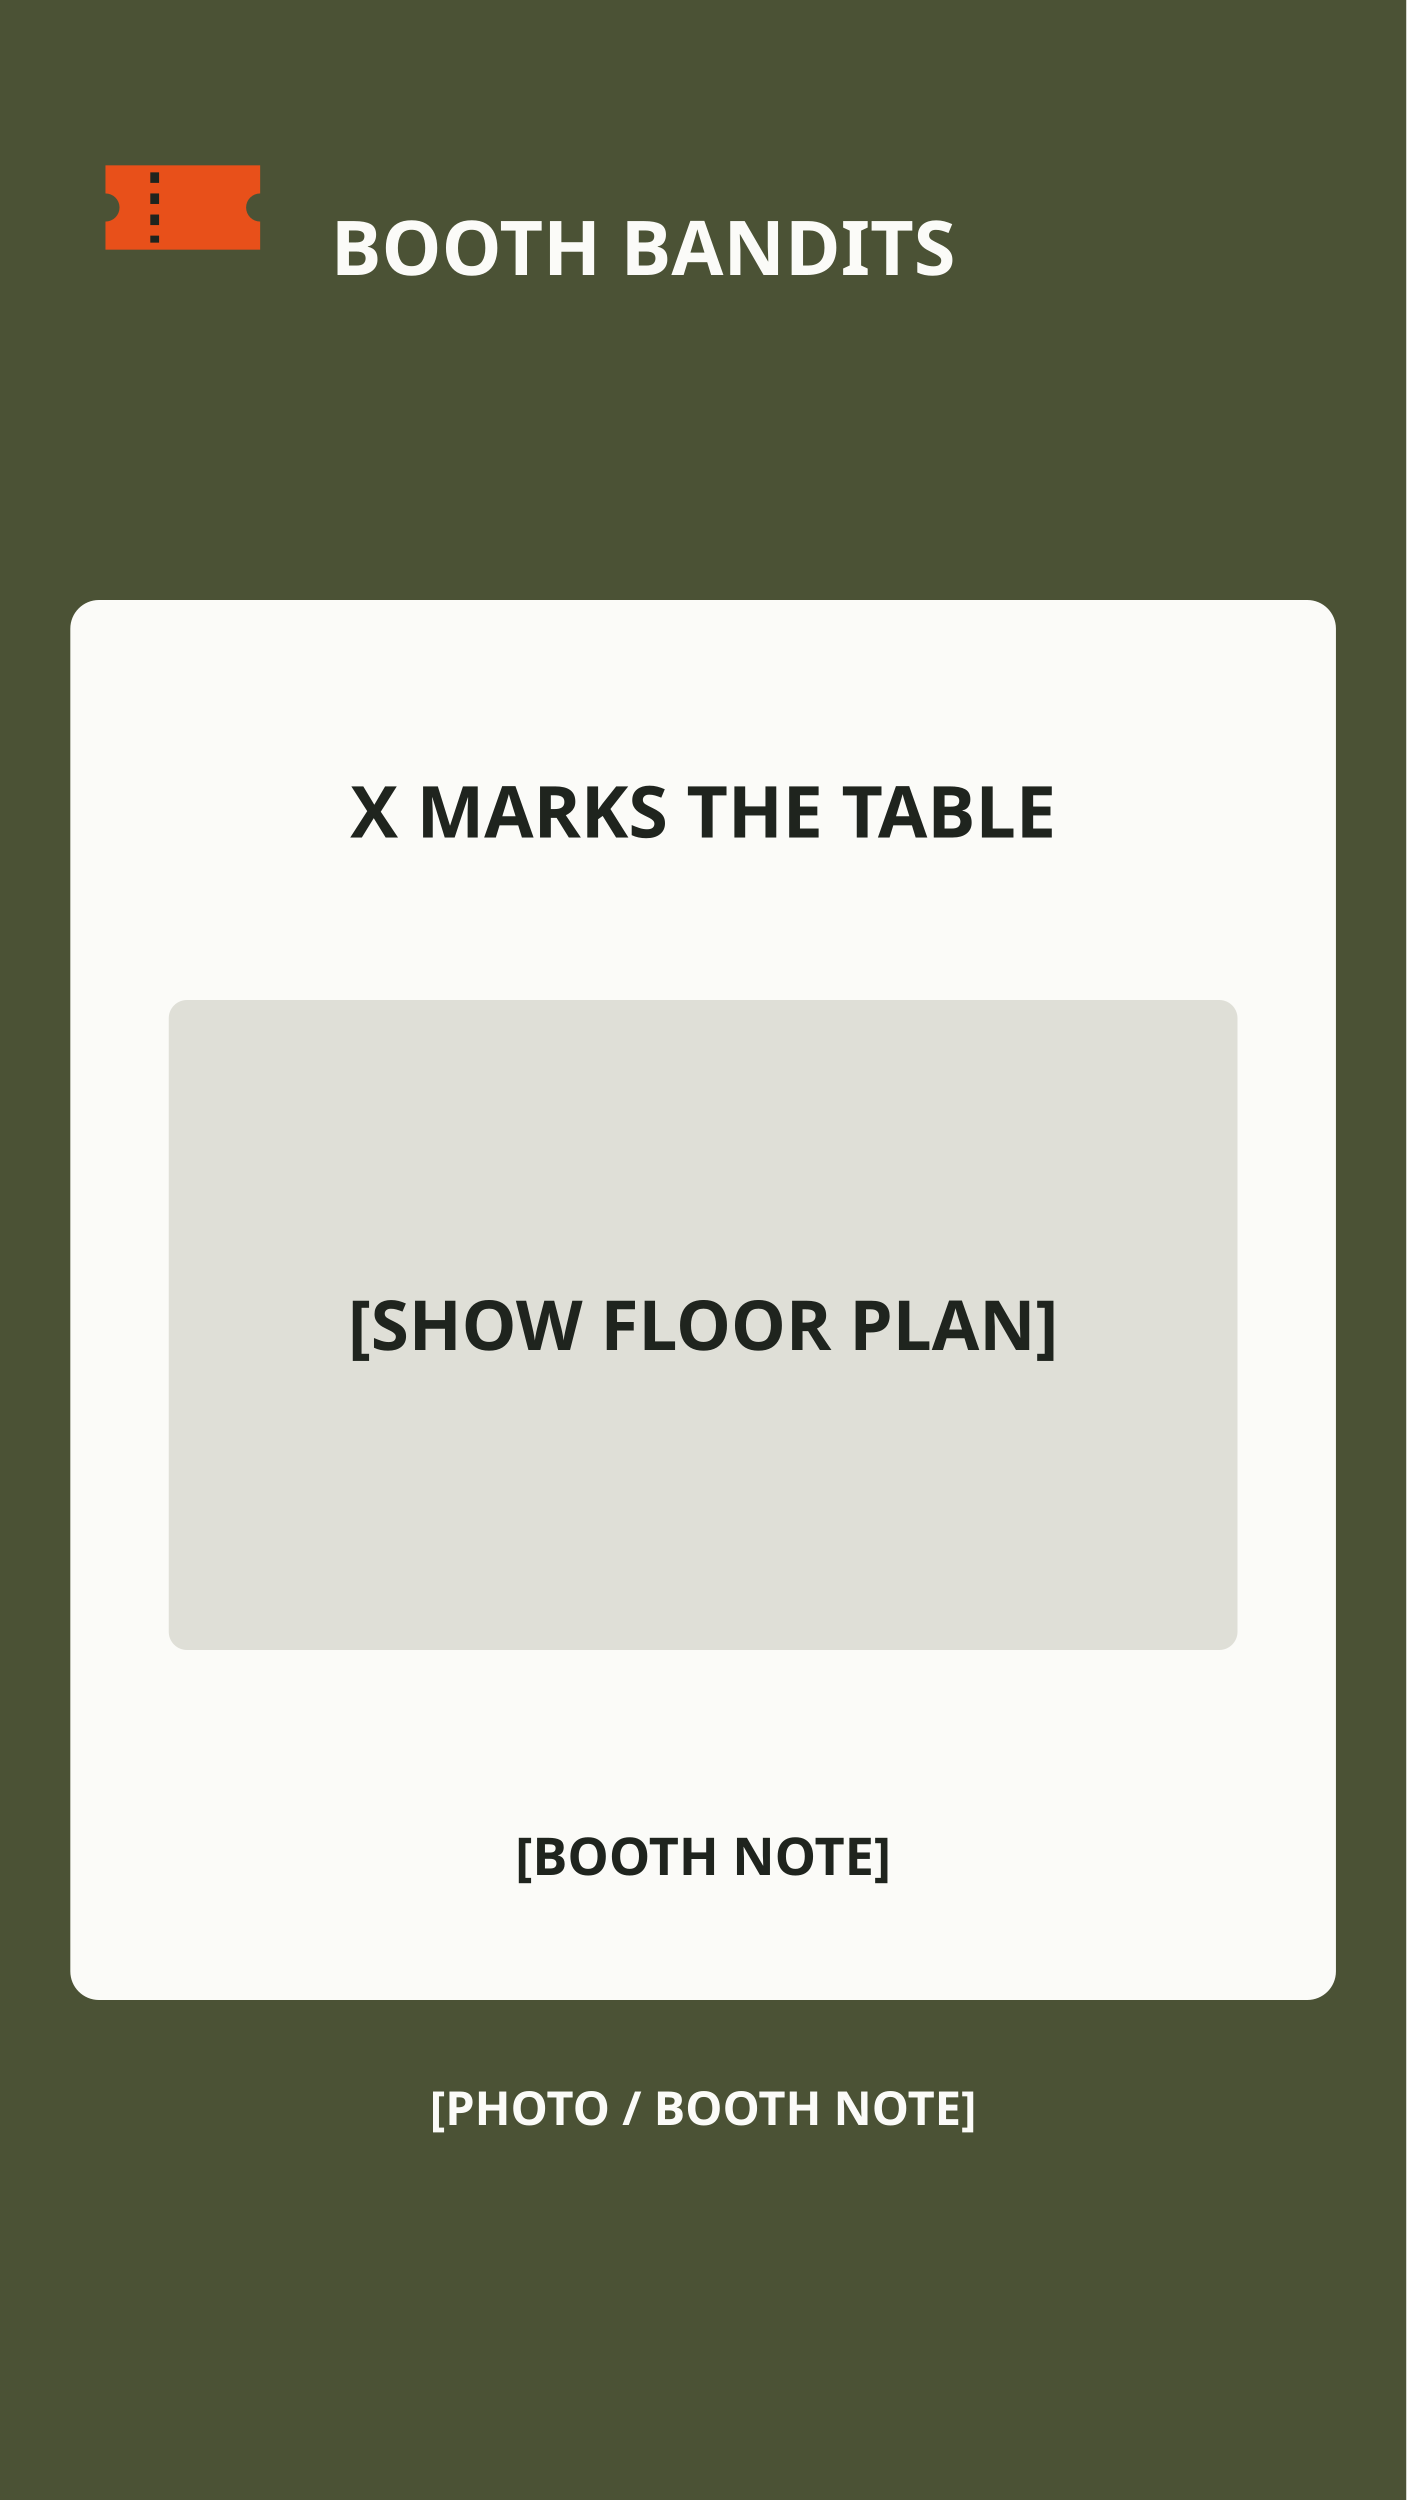
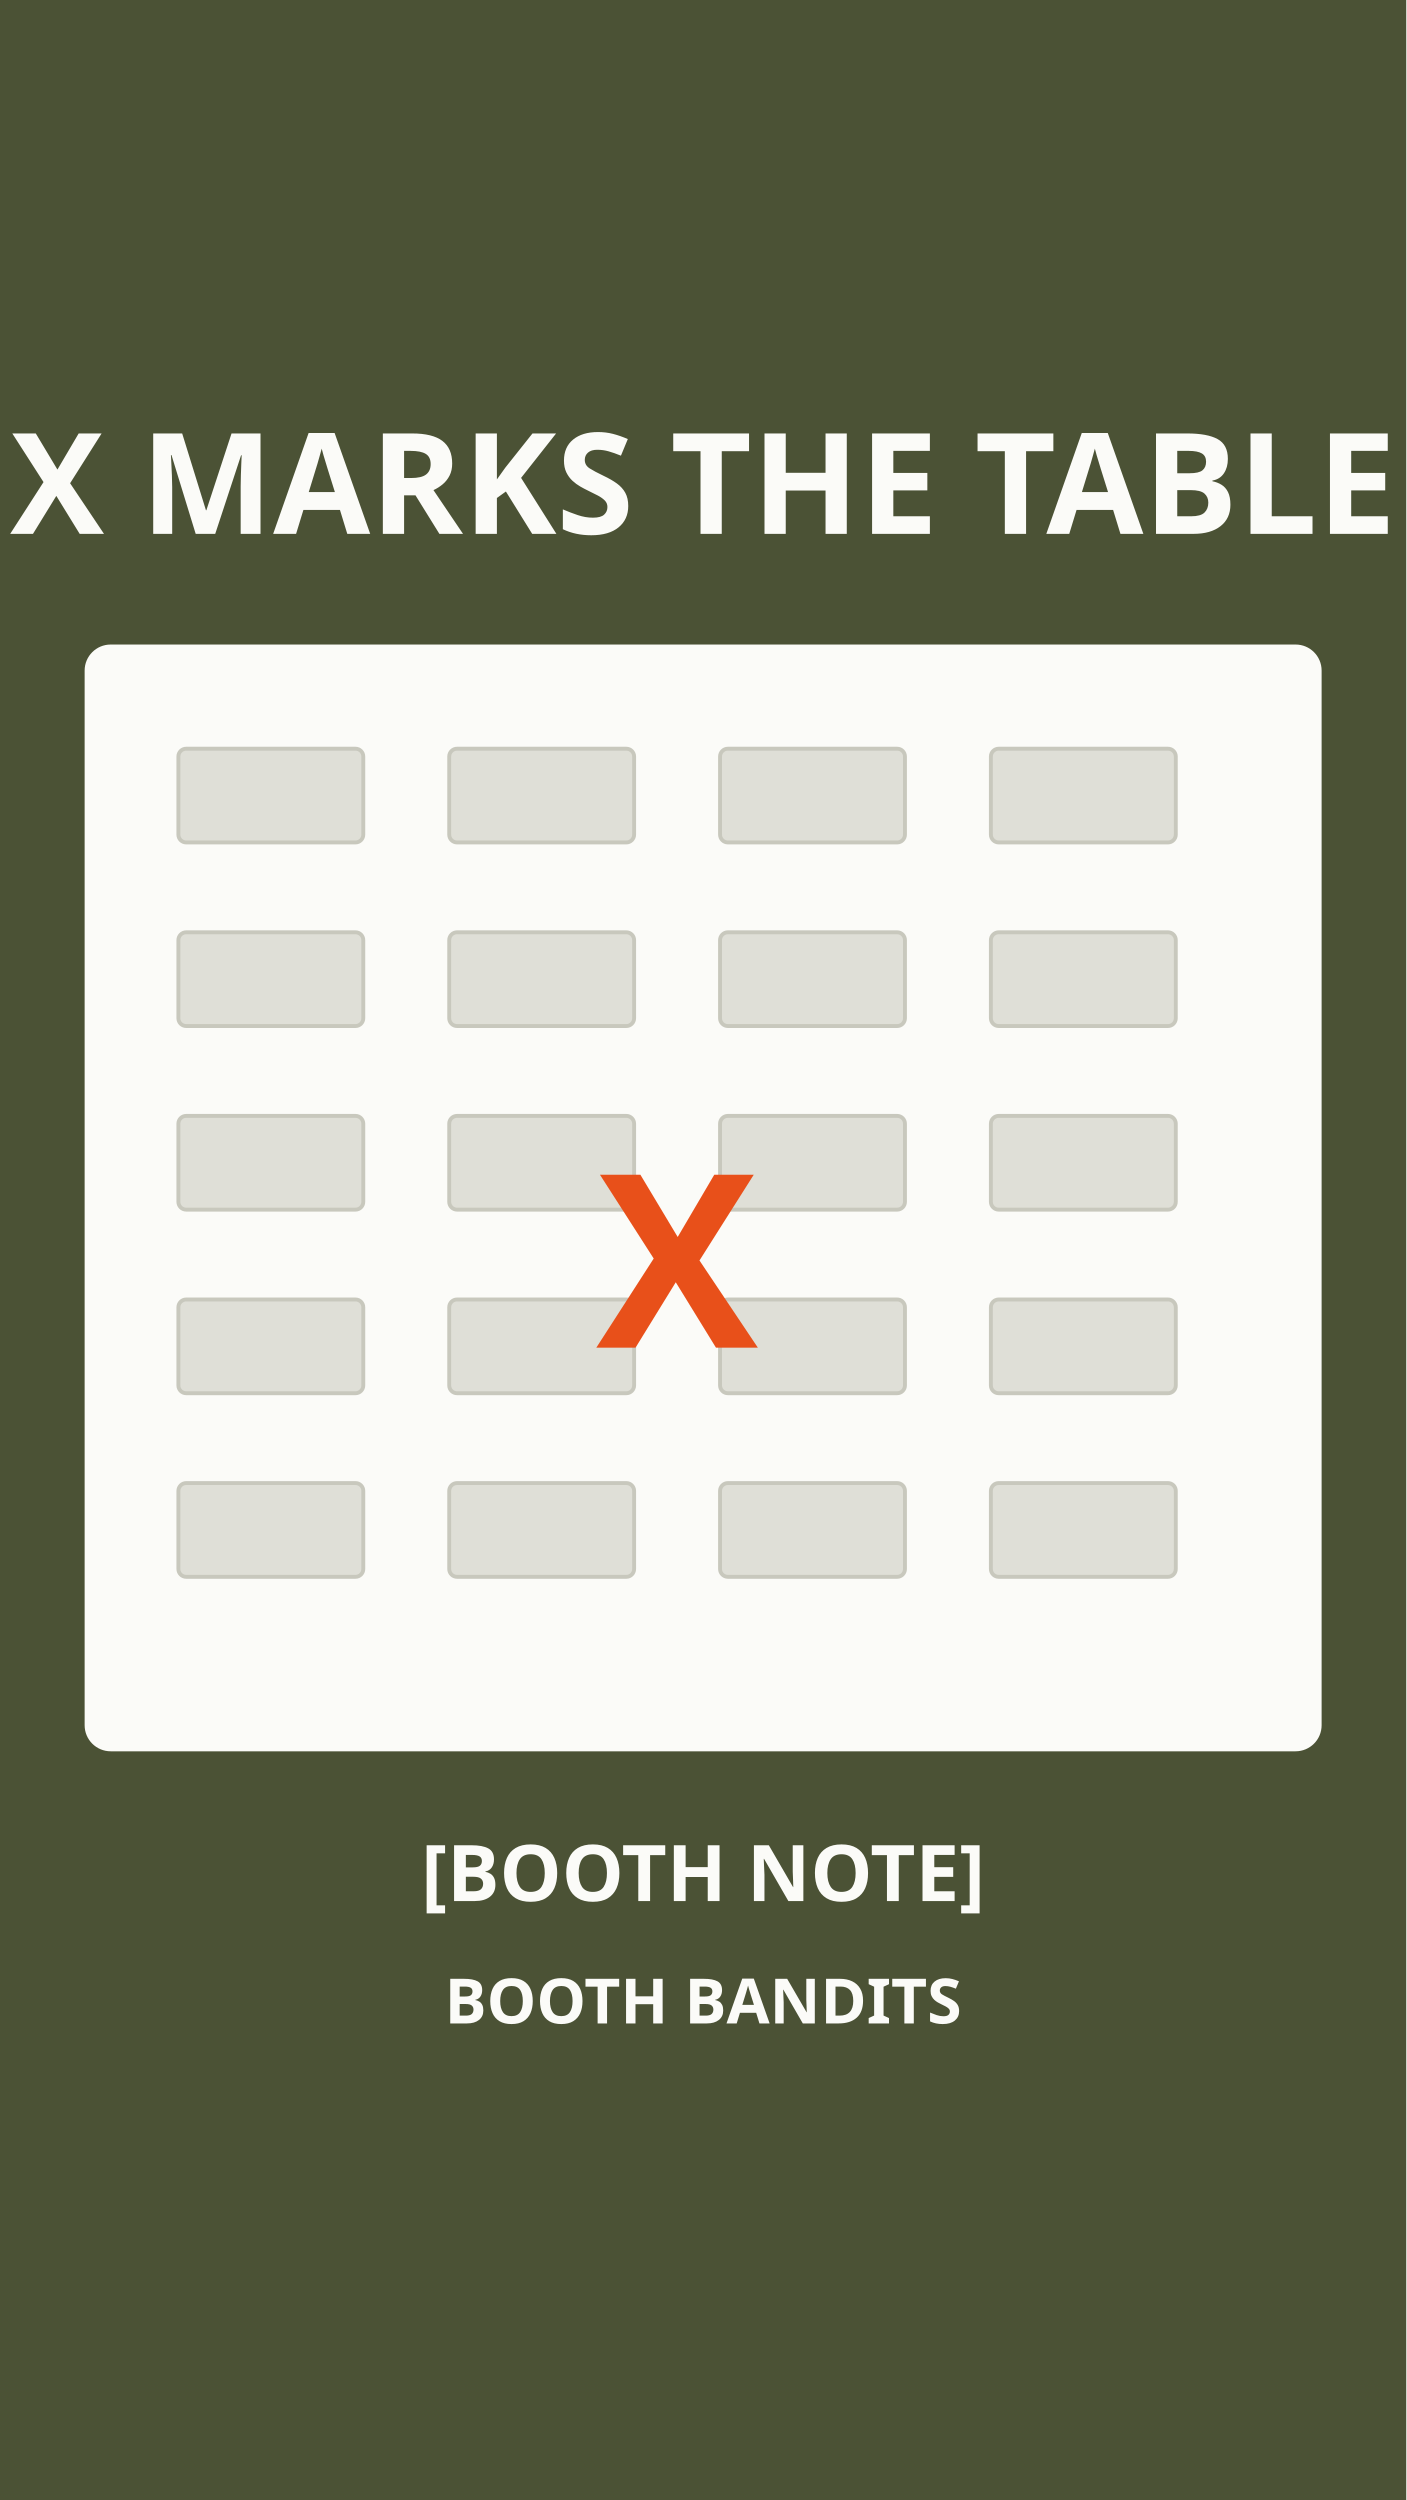
<svg xmlns="http://www.w3.org/2000/svg" viewBox="0 0 1080 1920">
  <rect x="0" y="0" width="1080" height="1920" rx="0" fill="#4B5235" />
-   <rect x="54.0" y="460.8" width="972.0" height="1075.2" rx="22" fill="#FBFBF8" />
-   <g transform="translate(54.0 72.96) scale(2.7)">
-     <rect x="0" y="0" width="64" height="64" rx="12" fill="#4B5235" />
-     <path d="M10 20h44v8a4 4 0 0 0 0 8v8H10v-8a4 4 0 0 0 0-8z" fill="#E8501A" />
-     <path d="M24 22v20" stroke="#1F241E" stroke-width="2.5" stroke-dasharray="3 3" />
+   <text x="540" y="410" fill="#FBFBF8" font-family="Big Shoulders" font-weight="800" font-size="108" text-anchor="middle">X MARKS THE TABLE</text>
+   <rect x="65" y="495" width="950" height="850" rx="20" fill="#FBFBF8" />
+   <rect x="137" y="575" width="142" height="72" rx="6" fill="#DFDFD7" stroke="#C8C8BD" stroke-width="3" />
+   <rect x="345" y="575" width="142" height="72" rx="6" fill="#DFDFD7" stroke="#C8C8BD" stroke-width="3" />
+   <rect x="553" y="575" width="142" height="72" rx="6" fill="#DFDFD7" stroke="#C8C8BD" stroke-width="3" />
+   <rect x="761" y="575" width="142" height="72" rx="6" fill="#DFDFD7" stroke="#C8C8BD" stroke-width="3" />
+   <rect x="137" y="716" width="142" height="72" rx="6" fill="#DFDFD7" stroke="#C8C8BD" stroke-width="3" />
+   <rect x="345" y="716" width="142" height="72" rx="6" fill="#DFDFD7" stroke="#C8C8BD" stroke-width="3" />
+   <rect x="553" y="716" width="142" height="72" rx="6" fill="#DFDFD7" stroke="#C8C8BD" stroke-width="3" />
+   <rect x="761" y="716" width="142" height="72" rx="6" fill="#DFDFD7" stroke="#C8C8BD" stroke-width="3" />
+   <rect x="137" y="857" width="142" height="72" rx="6" fill="#DFDFD7" stroke="#C8C8BD" stroke-width="3" />
+   <rect x="345" y="857" width="142" height="72" rx="6" fill="#DFDFD7" stroke="#C8C8BD" stroke-width="3" />
+   <rect x="553" y="857" width="142" height="72" rx="6" fill="#DFDFD7" stroke="#C8C8BD" stroke-width="3" />
+   <rect x="761" y="857" width="142" height="72" rx="6" fill="#DFDFD7" stroke="#C8C8BD" stroke-width="3" />
+   <rect x="137" y="998" width="142" height="72" rx="6" fill="#DFDFD7" stroke="#C8C8BD" stroke-width="3" />
+   <rect x="345" y="998" width="142" height="72" rx="6" fill="#DFDFD7" stroke="#C8C8BD" stroke-width="3" />
+   <rect x="553" y="998" width="142" height="72" rx="6" fill="#DFDFD7" stroke="#C8C8BD" stroke-width="3" />
+   <rect x="761" y="998" width="142" height="72" rx="6" fill="#DFDFD7" stroke="#C8C8BD" stroke-width="3" />
+   <rect x="137" y="1139" width="142" height="72" rx="6" fill="#DFDFD7" stroke="#C8C8BD" stroke-width="3" />
+   <rect x="345" y="1139" width="142" height="72" rx="6" fill="#DFDFD7" stroke="#C8C8BD" stroke-width="3" />
+   <rect x="553" y="1139" width="142" height="72" rx="6" fill="#DFDFD7" stroke="#C8C8BD" stroke-width="3" />
+   <rect x="761" y="1139" width="142" height="72" rx="6" fill="#DFDFD7" stroke="#C8C8BD" stroke-width="3" />
+   <text x="520" y="1035" fill="#E8501A" font-family="Big Shoulders" font-weight="900" font-size="186" text-anchor="middle">X</text>
+   <text x="540" y="1460" fill="#FBFBF8" font-family="Big Shoulders" font-weight="800" font-size="60" text-anchor="middle">[BOOTH NOTE]</text>
+   <g id="wordmark">
+     <text x="540" y="1554" fill="#FBFBF8" font-family="Big Shoulders Stencil" font-weight="900" font-size="48" text-anchor="middle">BOOTH BANDITS</text>
  </g>
-   <text x="254.0" y="211.2" fill="#FBFBF8" font-family="Big Shoulders Stencil" font-size="58" font-weight="900" text-anchor="start">BOOTH BANDITS</text>
-   <text x="540.0" y="643.2" fill="#1F241E" font-family="Big Shoulders" font-size="55" font-weight="900" text-anchor="middle">X MARKS THE TABLE</text>
-   <rect x="129.6" y="768.0" width="820.8" height="499.2" rx="14" fill="#DFDFD7" />
-   <text x="540.0" y="1036.8" fill="#1F241E" font-family="Big Shoulders" font-size="53" font-weight="800" text-anchor="middle">[SHOW FLOOR PLAN]</text>
-   <text x="540.0" y="1440.0" fill="#1F241E" font-family="Barlow" font-size="40" font-weight="700" text-anchor="middle">[BOOTH NOTE]</text>
-   <text x="540.0" y="1632.0" fill="#FBFBF8" font-family="Barlow" font-size="36" font-weight="600" text-anchor="middle">[PHOTO / BOOTH NOTE]</text>
</svg>
